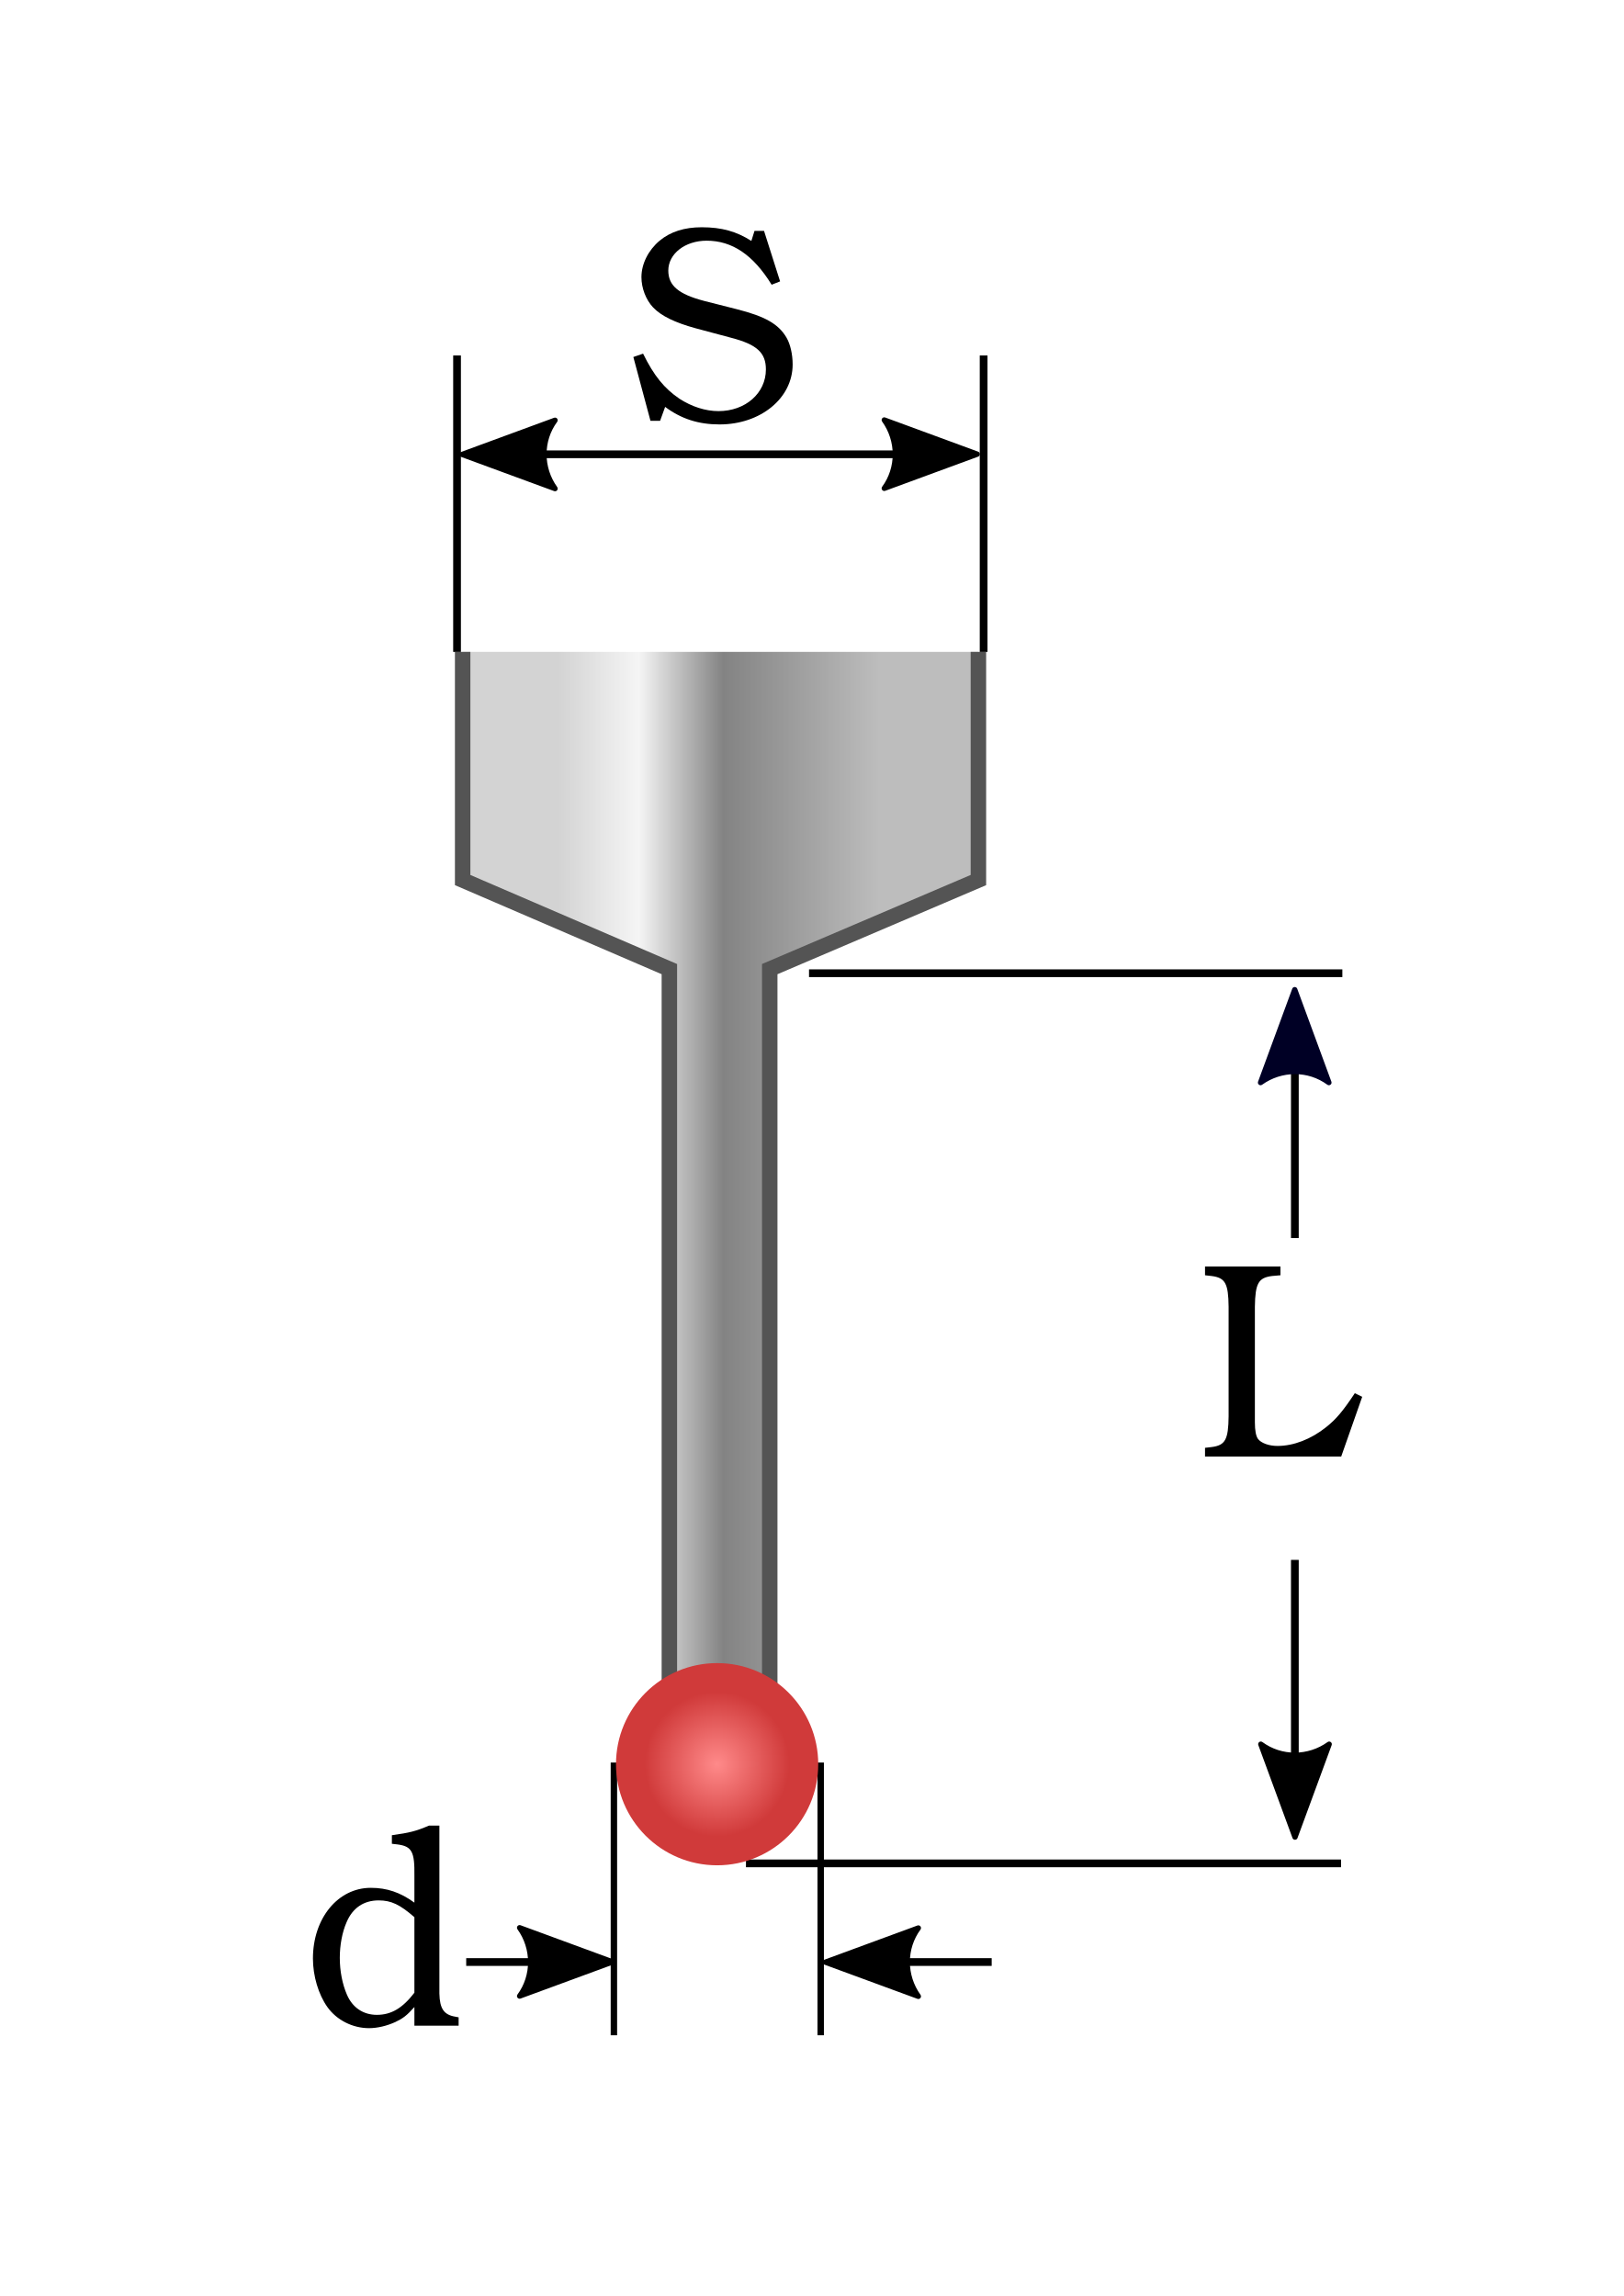
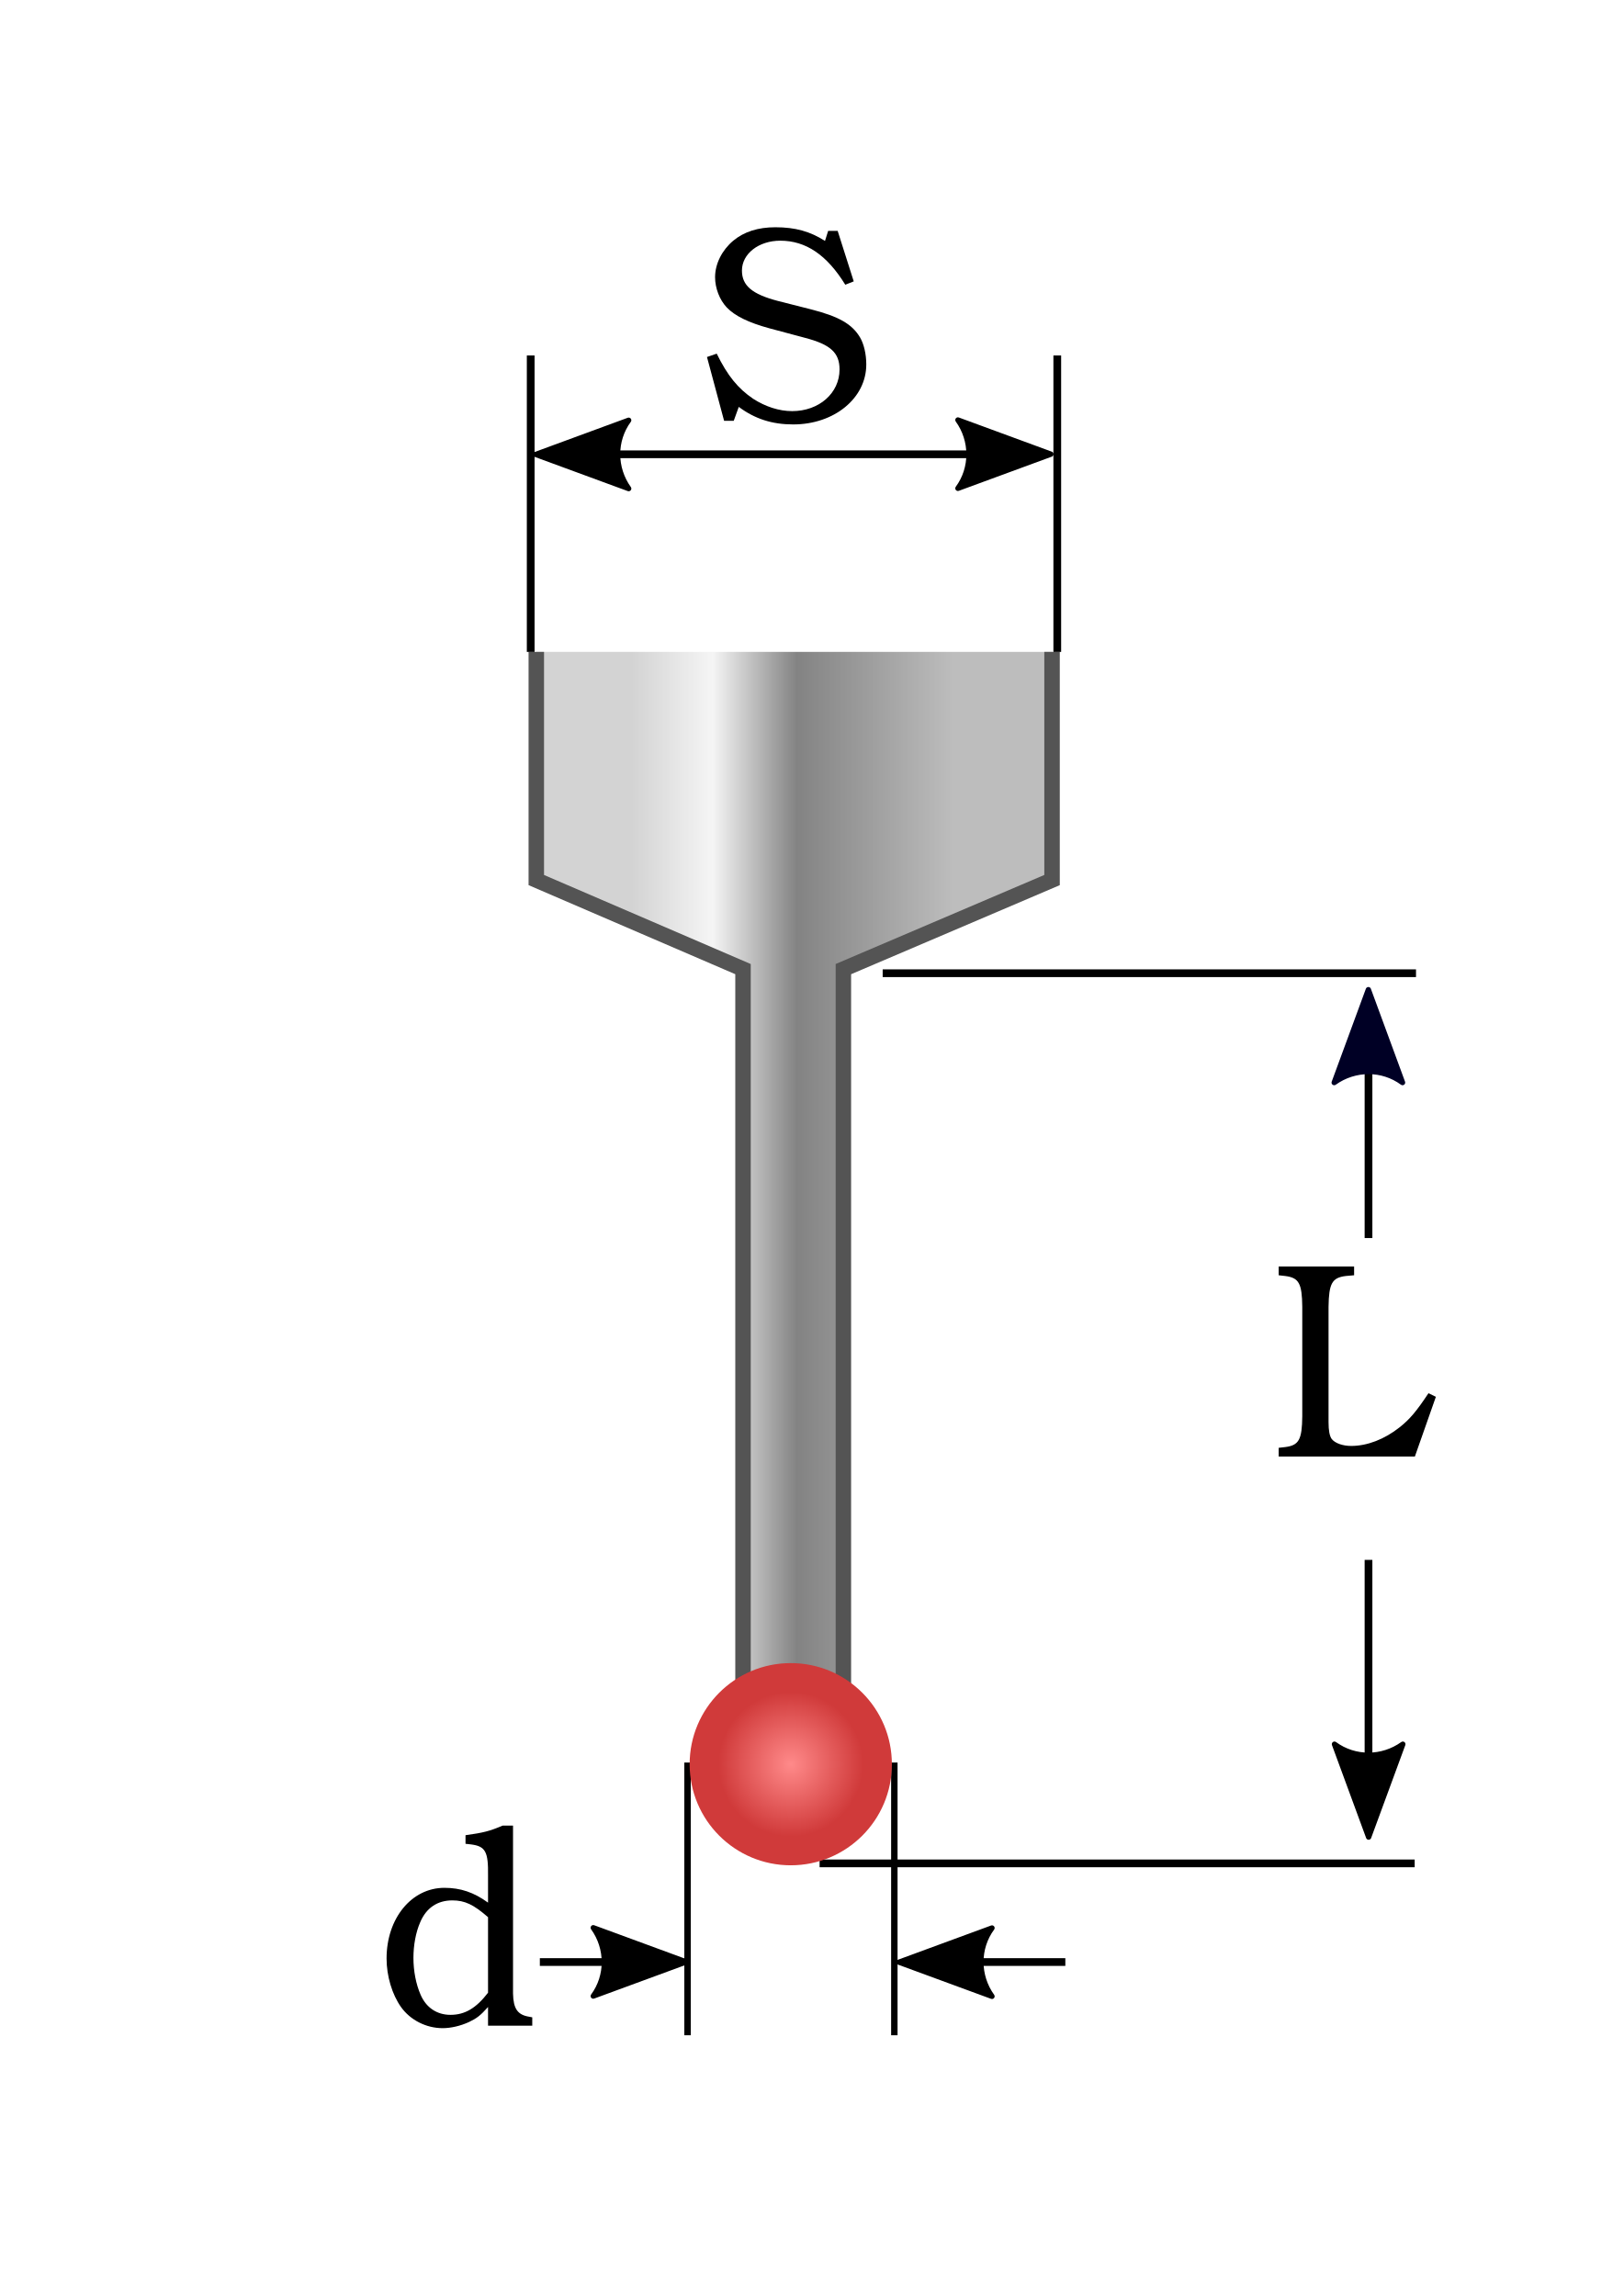
<svg xmlns="http://www.w3.org/2000/svg" xmlns:xlink="http://www.w3.org/1999/xlink" id="svg8" version="1.1" viewBox="0 0 210 297" height="297mm" width="210mm" xml:space="preserve">
  <defs id="defs2">
    <linearGradient id="linearGradient6066">
      <stop style="stop-color:#ff8a8a;stop-opacity:1;" offset="0" id="stop6062" />
      <stop style="stop-color:#d03a3a;stop-opacity:1;" offset="0.716" id="stop6064" />
    </linearGradient>
    <linearGradient id="linearGradient82685">
      <stop style="stop-color:#bebebe;stop-opacity:1;" offset="0" id="stop82681" />
      <stop style="stop-color:#f0f0f0;stop-opacity:1;" offset="0.25" id="stop87441" />
      <stop style="stop-color:#464646;stop-opacity:1;" offset="0.514" id="stop92591" />
      <stop style="stop-color:#9c9c9c;stop-opacity:1;" offset="1" id="stop82683" />
    </linearGradient>
    <marker orient="auto" refY="0" refX="0" id="marker7593" style="overflow:visible">
      <path id="path7591" style="fill:#000000;fill-opacity:1;fill-rule:evenodd;stroke:#000000;stroke-width:0.625;stroke-linejoin:round;stroke-opacity:1" d="M 8.719,4.034 -2.207,0.016 8.719,-4.002 c -1.745,2.372 -1.735,5.617 -6e-7,8.035 z" transform="matrix(1.1,0,0,1.1,1.1,0)" />
    </marker>
    <marker style="overflow:visible" id="marker4880" refX="0" refY="0" orient="auto">
      <path transform="matrix(-1.1,0,0,-1.1,-1.1,0)" d="M 8.719,4.034 -2.207,0.016 8.719,-4.002 c -1.745,2.372 -1.735,5.617 -6e-7,8.035 z" style="fill:#000000;fill-opacity:1;fill-rule:evenodd;stroke:#000000;stroke-width:0.625;stroke-linejoin:round;stroke-opacity:1" id="path4878" />
    </marker>
    <marker style="overflow:visible" id="marker4732" refX="0" refY="0" orient="auto">
      <path transform="matrix(1.1,0,0,1.1,1.1,0)" d="M 8.719,4.034 -2.207,0.016 8.719,-4.002 c -1.745,2.372 -1.735,5.617 -6e-7,8.035 z" style="fill:#000000;fill-opacity:1;fill-rule:evenodd;stroke:#000000;stroke-width:0.625;stroke-linejoin:round;stroke-opacity:1" id="path4730" />
    </marker>
    <marker orient="auto" refY="0" refX="0" id="marker4584" style="overflow:visible">
      <path id="path4582" style="fill:#000000;fill-opacity:1;fill-rule:evenodd;stroke:#000000;stroke-width:0.625;stroke-linejoin:round;stroke-opacity:1" d="M 8.719,4.034 -2.207,0.016 8.719,-4.002 c -1.745,2.372 -1.735,5.617 -6e-7,8.035 z" transform="matrix(-1.1,0,0,-1.1,-1.1,0)" />
    </marker>
    <marker style="overflow:visible" id="marker4328" refX="0" refY="0" orient="auto" viewBox="0 0 12.706 9.526" markerWidth="12.706" markerHeight="9.526" preserveAspectRatio="xMidYMid">
      <path transform="matrix(-1.1,0,0,-1.1,-1.1,0)" d="M 8.719,4.034 -2.207,0.016 8.719,-4.002 c -1.745,2.372 -1.735,5.617 -6e-7,8.035 z" style="fill:#000000;fill-opacity:1;fill-rule:evenodd;stroke:#000000;stroke-width:0.625;stroke-linejoin:round;stroke-opacity:1" id="path4326" />
    </marker>
    <marker orient="auto" refY="0" refX="0" id="marker4186" style="overflow:visible" viewBox="0 0 12.706 9.526" markerWidth="12.706" markerHeight="9.526" preserveAspectRatio="xMidYMid">
      <path id="path4184" style="fill:#000000;fill-opacity:1;fill-rule:evenodd;stroke:#000000;stroke-width:0.625;stroke-linejoin:round;stroke-opacity:1" d="M 8.719,4.034 -2.207,0.016 8.719,-4.002 c -1.745,2.372 -1.735,5.617 -6e-7,8.035 z" transform="matrix(1.1,0,0,1.1,1.1,0)" />
    </marker>
    <marker style="overflow:visible" id="marker3948" refX="0" refY="0" orient="auto">
      <path transform="matrix(1.1,0,0,1.1,1.1,0)" d="M 8.719,4.034 -2.207,0.016 8.719,-4.002 c -1.745,2.372 -1.735,5.617 -6e-7,8.035 z" style="fill:#000000;fill-opacity:1;fill-rule:evenodd;stroke:#000000;stroke-width:0.625;stroke-linejoin:round;stroke-opacity:1" id="path3946" />
    </marker>
    <marker style="overflow:visible" id="Arrow2Lend" refX="0" refY="0" orient="auto" viewBox="0 0 12.706 9.526" markerWidth="12.706" markerHeight="9.526" preserveAspectRatio="xMidYMid">
      <path transform="matrix(-1.1,0,0,-1.1,-1.1,0)" d="M 8.719,4.034 -2.207,0.016 8.719,-4.002 c -1.745,2.372 -1.735,5.617 -6e-7,8.035 z" style="fill:#000025;fill-opacity:1;fill-rule:evenodd;stroke:#000025;stroke-width:0.625;stroke-linejoin:round;stroke-opacity:1" id="path920" />
    </marker>
    <marker style="overflow:visible" id="Arrow2Lstart" refX="0" refY="0" orient="auto">
      <path transform="matrix(1.1,0,0,1.1,1.1,0)" d="M 8.719,4.034 -2.207,0.016 8.719,-4.002 c -1.745,2.372 -1.735,5.617 -6e-7,8.035 z" style="fill:#000025;fill-opacity:1;fill-rule:evenodd;stroke:#000025;stroke-width:0.625;stroke-linejoin:round;stroke-opacity:1" id="path917" />
    </marker>
    <marker style="overflow:visible" id="marker7497" refX="0" refY="0" orient="auto">
      <path transform="scale(-0.6)" d="M 8.719,4.034 -2.207,0.016 8.719,-4.002 c -1.745,2.372 -1.735,5.617 -6e-7,8.035 z" style="fill:#000025;fill-opacity:1;fill-rule:evenodd;stroke:#000025;stroke-width:0.625;stroke-linejoin:round;stroke-opacity:1" id="path7495" />
    </marker>
    <marker style="overflow:visible" id="marker7379" refX="0" refY="0" orient="auto">
      <path transform="matrix(0.4,0,0,0.4,4,0)" style="fill:#000025;fill-opacity:1;fill-rule:evenodd;stroke:#000025;stroke-width:1pt;stroke-opacity:1" d="M 0,0 5,-5 -12.5,0 5,5 Z" id="path7377" />
    </marker>
    <marker orient="auto" refY="0" refX="0" id="marker5480" style="overflow:visible">
      <path id="path5478" style="fill:#000000;fill-opacity:1;fill-rule:evenodd;stroke:#000000;stroke-width:0.625;stroke-linejoin:round;stroke-opacity:1" d="M 8.719,4.034 -2.207,0.016 8.719,-4.002 c -1.745,2.372 -1.735,5.617 -6e-7,8.035 z" transform="scale(-0.6)" />
    </marker>
    <marker orient="auto" refY="0" refX="0" id="marker5470" style="overflow:visible">
      <path id="path5468" style="fill:#000000;fill-opacity:1;fill-rule:evenodd;stroke:#000000;stroke-width:0.625;stroke-linejoin:round;stroke-opacity:1" d="M 8.719,4.034 -2.207,0.016 8.719,-4.002 c -1.745,2.372 -1.735,5.617 -6e-7,8.035 z" transform="scale(-0.6)" />
    </marker>
    <marker orient="auto" refY="0" refX="0" id="marker5220" style="overflow:visible">
      <path id="path5218" d="M 0,0 5,-5 -12.5,0 5,5 Z" style="fill:#000000;fill-opacity:1;fill-rule:evenodd;stroke:#000000;stroke-width:1pt;stroke-opacity:1" transform="matrix(0.4,0,0,0.4,4,0)" />
    </marker>
    <marker orient="auto" refY="0" refX="0" id="marker5210" style="overflow:visible">
      <path id="path5208" d="M 0,0 5,-5 -12.5,0 5,5 Z" style="fill:#000000;fill-opacity:1;fill-rule:evenodd;stroke:#000000;stroke-width:1pt;stroke-opacity:1" transform="matrix(0.4,0,0,0.4,4,0)" />
    </marker>
    <marker orient="auto" refY="0" refX="0" id="marker5072" style="overflow:visible">
      <path id="path5070" d="M 0,0 5,-5 -12.5,0 5,5 Z" style="fill:#000000;fill-opacity:1;fill-rule:evenodd;stroke:#000000;stroke-width:1pt;stroke-opacity:1" transform="matrix(-0.8,0,0,-0.8,-10,0)" />
    </marker>
    <marker orient="auto" refY="0" refX="0" id="marker5014" style="overflow:visible">
      <path id="path5012" d="M 0,0 5,-5 -12.5,0 5,5 Z" style="fill:#000000;fill-opacity:1;fill-rule:evenodd;stroke:#000000;stroke-width:1pt;stroke-opacity:1" transform="matrix(-0.8,0,0,-0.8,-10,0)" />
    </marker>
    <marker orient="auto" refY="0" refX="0" id="marker4968" style="overflow:visible">
      <path id="path4966" d="M 0,0 5,-5 -12.5,0 5,5 Z" style="fill:#000000;fill-opacity:1;fill-rule:evenodd;stroke:#000000;stroke-width:1pt;stroke-opacity:1" transform="matrix(-0.8,0,0,-0.8,-10,0)" />
    </marker>
    <marker orient="auto" refY="0" refX="0" id="marker4884" style="overflow:visible">
      <path id="path4882" d="M 0,0 5,-5 -12.5,0 5,5 Z" style="fill:#000000;fill-opacity:1;fill-rule:evenodd;stroke:#000000;stroke-width:1pt;stroke-opacity:1" transform="matrix(0.8,0,0,0.8,10,0)" />
    </marker>
    <marker orient="auto" refY="0" refX="0" id="marker4856" style="overflow:visible">
      <path id="path4854" d="M 0,0 5,-5 -12.5,0 5,5 Z" style="fill:#000000;fill-opacity:1;fill-rule:evenodd;stroke:#000000;stroke-width:1pt;stroke-opacity:1" transform="matrix(0.8,0,0,0.8,10,0)" />
    </marker>
    <marker orient="auto" refY="0" refX="0" id="marker4834" style="overflow:visible">
      <path id="path4832" d="M 0,0 5,-5 -12.5,0 5,5 Z" style="fill:#000000;fill-opacity:1;fill-rule:evenodd;stroke:#000000;stroke-width:1pt;stroke-opacity:1" transform="matrix(0.8,0,0,0.8,10,0)" />
    </marker>
    <marker orient="auto" refY="0" refX="0" id="marker5220-5" style="overflow:visible">
      <path id="path5218-3" d="M 0,0 5,-5 -12.5,0 5,5 Z" style="fill:#000000;fill-opacity:1;fill-rule:evenodd;stroke:#000000;stroke-width:1pt;stroke-opacity:1" transform="matrix(0.4,0,0,0.4,4,0)" />
    </marker>
    <marker orient="auto" refY="0" refX="0" id="marker5480-5" style="overflow:visible">
      <path id="path5478-7" style="fill:#000000;fill-opacity:1;fill-rule:evenodd;stroke:#000000;stroke-width:0.625;stroke-linejoin:round;stroke-opacity:1" d="M 8.719,4.034 -2.207,0.016 8.719,-4.002 c -1.745,2.372 -1.735,5.617 -6e-7,8.035 z" transform="scale(-0.6)" />
    </marker>
    <marker orient="auto" refY="0" refX="0" id="marker4186-7" style="overflow:visible">
      <path id="path4184-5" style="fill:#000000;fill-opacity:1;fill-rule:evenodd;stroke:#000000;stroke-width:0.625;stroke-linejoin:round;stroke-opacity:1" d="M 8.719,4.034 -2.207,0.016 8.719,-4.002 c -1.745,2.372 -1.735,5.617 -6e-7,8.035 z" transform="matrix(1.1,0,0,1.1,1.1,0)" />
    </marker>
    <marker orient="auto" refY="0" refX="0" id="marker4584-3" style="overflow:visible">
      <path id="path4582-5" style="fill:#000000;fill-opacity:1;fill-rule:evenodd;stroke:#000000;stroke-width:0.625;stroke-linejoin:round;stroke-opacity:1" d="M 8.719,4.034 -2.207,0.016 8.719,-4.002 c -1.745,2.372 -1.735,5.617 -6e-7,8.035 z" transform="matrix(-1.1,0,0,-1.1,-1.1,0)" />
    </marker>
    <marker style="overflow:visible" id="marker4732-6" refX="0" refY="0" orient="auto">
      <path transform="matrix(1.1,0,0,1.1,1.1,0)" d="M 8.719,4.034 -2.207,0.016 8.719,-4.002 c -1.745,2.372 -1.735,5.617 -6e-7,8.035 z" style="fill:#000000;fill-opacity:1;fill-rule:evenodd;stroke:#000000;stroke-width:0.625;stroke-linejoin:round;stroke-opacity:1" id="path4730-2" />
    </marker>
    <marker style="overflow:visible" id="marker3948-9" refX="0" refY="0" orient="auto">
      <path transform="matrix(1.1,0,0,1.1,1.1,0)" d="M 8.719,4.034 -2.207,0.016 8.719,-4.002 c -1.745,2.372 -1.735,5.617 -6e-7,8.035 z" style="fill:#000000;fill-opacity:1;fill-rule:evenodd;stroke:#000000;stroke-width:0.625;stroke-linejoin:round;stroke-opacity:1" id="path3946-1" />
    </marker>
    <marker style="overflow:visible" id="marker4328-2" refX="0" refY="0" orient="auto">
      <path transform="matrix(-1.1,0,0,-1.1,-1.1,0)" d="M 8.719,4.034 -2.207,0.016 8.719,-4.002 c -1.745,2.372 -1.735,5.617 -6e-7,8.035 z" style="fill:#000000;fill-opacity:1;fill-rule:evenodd;stroke:#000000;stroke-width:0.625;stroke-linejoin:round;stroke-opacity:1" id="path4326-7" />
    </marker>
    <marker style="overflow:visible" id="Arrow2Lstart-0" refX="0" refY="0" orient="auto">
      <path transform="matrix(1.1,0,0,1.1,1.1,0)" d="M 8.719,4.034 -2.207,0.016 8.719,-4.002 c -1.745,2.372 -1.735,5.617 -6e-7,8.035 z" style="fill:#000025;fill-opacity:1;fill-rule:evenodd;stroke:#000025;stroke-width:0.625;stroke-linejoin:round;stroke-opacity:1" id="path917-9" />
    </marker>
    <marker style="overflow:visible" id="Arrow2Lend-3" refX="0" refY="0" orient="auto">
      <path transform="matrix(-1.1,0,0,-1.1,-1.1,0)" d="M 8.719,4.034 -2.207,0.016 8.719,-4.002 c -1.745,2.372 -1.735,5.617 -6e-7,8.035 z" style="fill:#000025;fill-opacity:1;fill-rule:evenodd;stroke:#000025;stroke-width:0.625;stroke-linejoin:round;stroke-opacity:1" id="path920-6" />
    </marker>
    <marker style="overflow:visible" id="marker4880-0" refX="0" refY="0" orient="auto">
      <path transform="matrix(-1.1,0,0,-1.1,-1.1,0)" d="M 8.719,4.034 -2.207,0.016 8.719,-4.002 c -1.745,2.372 -1.735,5.617 -6e-7,8.035 z" style="fill:#000000;fill-opacity:1;fill-rule:evenodd;stroke:#000000;stroke-width:0.625;stroke-linejoin:round;stroke-opacity:1" id="path4878-6" />
    </marker>
    <marker orient="auto" refY="0" refX="0" id="marker7593-2" style="overflow:visible">
      <path id="path7591-6" style="fill:#000000;fill-opacity:1;fill-rule:evenodd;stroke:#000000;stroke-width:0.625;stroke-linejoin:round;stroke-opacity:1" d="M 8.719,4.034 -2.207,0.016 8.719,-4.002 c -1.745,2.372 -1.735,5.617 -6e-7,8.035 z" transform="matrix(1.1,0,0,1.1,1.1,0)" />
    </marker>
    <marker orient="auto" refY="0" refX="0" id="marker5072-1" style="overflow:visible">
      <path id="path5070-8" d="M 0,0 5,-5 -12.5,0 5,5 Z" style="fill:#000000;fill-opacity:1;fill-rule:evenodd;stroke:#000000;stroke-width:1pt;stroke-opacity:1" transform="matrix(-0.8,0,0,-0.8,-10,0)" />
    </marker>
-     <linearGradient xlink:href="#linearGradient82685" id="linearGradient82687" x1="63.574" y1="139.99" x2="105.01" y2="139.99" gradientUnits="userSpaceOnUse" gradientTransform="translate(8.687435,21.00482)" />
-     <radialGradient xlink:href="#linearGradient6066" id="radialGradient6068" cx="111.576" cy="191.329" fx="111.576" fy="191.329" r="13.078" gradientUnits="userSpaceOnUse" gradientTransform="translate(-18.82924,36.87982)" />
+     <linearGradient xlink:href="#linearGradient82685" id="linearGradient82687" x1="63.574" y1="139.99" x2="105.01" y2="139.99" gradientUnits="userSpaceOnUse" gradientTransform="translate(18.21244,21.00482)" />
+     <radialGradient xlink:href="#linearGradient6066" id="radialGradient6068" cx="111.576" cy="191.329" fx="111.576" fy="191.329" r="13.078" gradientUnits="userSpaceOnUse" gradientTransform="translate(-9.304233,36.87982)" />
  </defs>
-   <path id="path4520" d="m 59.836,84.328 v 29.512 l 26.736,11.52 v 94.938 H 99.553 v -94.938 l 26.988,-11.52 V 84.328" style="opacity:0.67;fill:url(#linearGradient82687);fill-opacity:1;stroke:#000000;stroke-width:2;stroke-linecap:butt;stroke-linejoin:miter;stroke-dasharray:none;stroke-opacity:1" />
-   <path id="path4528" d="M 59.112,84.328 V 45.983" style="fill:none;stroke:#000000;stroke-width:1;stroke-linecap:butt;stroke-linejoin:miter;stroke-miterlimit:4;stroke-dasharray:none;stroke-opacity:1" />
-   <path id="path4530" d="M 127.216,84.328 V 45.983" style="fill:none;stroke:#000000;stroke-width:1;stroke-linecap:butt;stroke-linejoin:miter;stroke-miterlimit:4;stroke-dasharray:none;stroke-opacity:1" />
-   <g transform="matrix(12.05013,0,0,17.63876,9.742774,-54.22559)" id="g7053" style="stroke-width:0.069;stroke-dasharray:none">
+   <path id="path4520" d="m 69.361,84.328 v 29.512 l 26.736,11.52 v 94.938 h 12.981 v -94.938 l 26.988,-11.52 V 84.328" style="opacity:0.67;fill:url(#linearGradient82687);fill-opacity:1;stroke:#000000;stroke-width:2;stroke-linecap:butt;stroke-linejoin:miter;stroke-dasharray:none;stroke-opacity:1" />
+   <path id="path4528" d="M 68.637,84.328 V 45.983" style="fill:none;stroke:#000000;stroke-width:1;stroke-linecap:butt;stroke-linejoin:miter;stroke-miterlimit:4;stroke-dasharray:none;stroke-opacity:1" />
+   <path id="path4530" d="M 136.741,84.328 V 45.983" style="fill:none;stroke:#000000;stroke-width:1;stroke-linecap:butt;stroke-linejoin:miter;stroke-miterlimit:4;stroke-dasharray:none;stroke-opacity:1" />
+   <g transform="matrix(12.05013,0,0,17.63876,19.26778,-54.22559)" id="g7053" style="stroke-width:0.069;stroke-dasharray:none">
    <path style="fill:none;stroke:#000000;stroke-width:0.069;stroke-linecap:butt;stroke-linejoin:miter;stroke-miterlimit:4;stroke-dasharray:none;stroke-opacity:1" d="m 8,16 v 2" id="path4536" />
  </g>
-   <path id="path4542" d="M 61.093,58.765 H 125.058" style="fill:none;stroke:#000000;stroke-width:1;stroke-linecap:butt;stroke-linejoin:miter;stroke-miterlimit:4;stroke-dasharray:none;stroke-opacity:1;marker-start:url(#marker4186-7);marker-end:url(#marker4584-3)" />
-   <path id="path4546" d="m 108.081,253.8 v 0 h 20.178" style="fill:none;stroke:#000000;stroke-width:1;stroke-linecap:butt;stroke-linejoin:miter;stroke-miterlimit:4;stroke-dasharray:none;stroke-opacity:1;marker-start:url(#marker4732-6)" />
-   <text transform="scale(0.9709603,1.029908)" id="text5680" y="52.857" x="83.377" style="font-style:normal;font-variant:normal;font-weight:normal;font-stretch:normal;font-size:35.025px;line-height:1.25;font-family:'URW Bookman L';-inkscape-font-specification:'URW Bookman L, Normal';font-variant-ligatures:normal;font-variant-caps:normal;font-variant-numeric:normal;font-feature-settings:normal;text-align:start;letter-spacing:0px;word-spacing:0px;writing-mode:lr-tb;text-anchor:start;fill:#000000;fill-opacity:1;stroke:none;stroke-width:3.284" xml:space="preserve">
-     <tspan style="font-style:normal;font-variant:normal;font-weight:normal;font-stretch:normal;font-size:35.025px;font-family:'URW Bookman L';-inkscape-font-specification:'URW Bookman L, Normal';font-variant-ligatures:normal;font-variant-caps:normal;font-variant-numeric:normal;font-feature-settings:normal;text-align:start;writing-mode:lr-tb;text-anchor:start;stroke-width:3.284" y="52.857" x="83.377" id="tspan5678">S</tspan>
+   <path id="path4542" d="M 70.618,58.765 H 134.583" style="fill:none;stroke:#000000;stroke-width:1;stroke-linecap:butt;stroke-linejoin:miter;stroke-miterlimit:4;stroke-dasharray:none;stroke-opacity:1;marker-start:url(#marker4186-7);marker-end:url(#marker4584-3)" />
+   <path id="path4546" d="m 117.606,253.8 v 0 h 20.178" style="fill:none;stroke:#000000;stroke-width:1;stroke-linecap:butt;stroke-linejoin:miter;stroke-miterlimit:4;stroke-dasharray:none;stroke-opacity:1;marker-start:url(#marker4732-6)" />
+   <text transform="scale(0.9709603,1.029908)" id="text5680" y="52.857" x="93.186" style="font-style:normal;font-variant:normal;font-weight:normal;font-stretch:normal;font-size:35.025px;line-height:1.25;font-family:'URW Bookman L';-inkscape-font-specification:'URW Bookman L, Normal';font-variant-ligatures:normal;font-variant-caps:normal;font-variant-numeric:normal;font-feature-settings:normal;text-align:start;letter-spacing:0px;word-spacing:0px;writing-mode:lr-tb;text-anchor:start;fill:#000000;fill-opacity:1;stroke:none;stroke-width:3.284" xml:space="preserve">
+     <tspan style="font-style:normal;font-variant:normal;font-weight:normal;font-stretch:normal;font-size:35.025px;font-family:'URW Bookman L';-inkscape-font-specification:'URW Bookman L, Normal';font-variant-ligatures:normal;font-variant-caps:normal;font-variant-numeric:normal;font-feature-settings:normal;text-align:start;writing-mode:lr-tb;text-anchor:start;stroke-width:3.284" y="52.857" x="93.186" id="tspan5678">S</tspan>
  </text>
-   <text transform="scale(0.9709603,1.029908)" id="text5692-8" y="254.423" x="40.386" style="font-style:normal;font-variant:normal;font-weight:normal;font-stretch:normal;font-size:35.025px;line-height:1.25;font-family:'URW Bookman L';-inkscape-font-specification:'URW Bookman L, Normal';font-variant-ligatures:normal;font-variant-caps:normal;font-variant-numeric:normal;font-feature-settings:normal;text-align:start;letter-spacing:0px;word-spacing:0px;writing-mode:lr-tb;text-anchor:start;fill:#000000;fill-opacity:1;stroke:none;stroke-width:3.284" xml:space="preserve">
-     <tspan style="stroke-width:3.284" y="254.423" x="40.386" id="tspan10475">d</tspan>
+   <text transform="scale(0.9709603,1.029908)" id="text5692-8" y="254.423" x="50.196" style="font-style:normal;font-variant:normal;font-weight:normal;font-stretch:normal;font-size:35.025px;line-height:1.25;font-family:'URW Bookman L';-inkscape-font-specification:'URW Bookman L, Normal';font-variant-ligatures:normal;font-variant-caps:normal;font-variant-numeric:normal;font-feature-settings:normal;text-align:start;letter-spacing:0px;word-spacing:0px;writing-mode:lr-tb;text-anchor:start;fill:#000000;fill-opacity:1;stroke:none;stroke-width:3.284" xml:space="preserve">
+     <tspan style="stroke-width:3.284" y="254.423" x="50.196" id="tspan10475">d</tspan>
  </text>
-   <path id="path4546-7" d="m 60.296,253.8 v 0 h 17.6" style="fill:none;stroke:#000000;stroke-width:1;stroke-linecap:butt;stroke-linejoin:miter;stroke-miterlimit:4;stroke-dasharray:none;stroke-opacity:1;marker-end:url(#marker4880-0)" />
-   <g id="g7053-6" transform="matrix(12.05013,0,0,17.63876,-17.00333,-54.22559)" style="stroke-width:0.069;stroke-dasharray:none">
+   <path id="path4546-7" d="m 69.821,253.8 v 0 h 17.6" style="fill:none;stroke:#000000;stroke-width:1;stroke-linecap:butt;stroke-linejoin:miter;stroke-miterlimit:4;stroke-dasharray:none;stroke-opacity:1;marker-end:url(#marker4880-0)" />
+   <g id="g7053-6" transform="matrix(12.05013,0,0,17.63876,-7.478331,-54.22559)" style="stroke-width:0.069;stroke-dasharray:none">
    <path style="fill:none;stroke:#000000;stroke-width:0.069;stroke-linecap:butt;stroke-linejoin:miter;stroke-miterlimit:4;stroke-dasharray:none;stroke-opacity:1" d="m 8,16 v 2" id="path4536-1" />
  </g>
-   <path id="path4548-6" d="m 104.635,125.892 h 68.977" style="fill:none;stroke:#000000;stroke-width:1;stroke-linecap:butt;stroke-linejoin:miter;stroke-miterlimit:4;stroke-dasharray:none;stroke-opacity:1" />
-   <path id="path4538-7" d="M 167.469,160.148 V 129.346" style="fill:none;stroke:#000000;stroke-width:1;stroke-linecap:butt;stroke-linejoin:miter;stroke-miterlimit:4;stroke-dasharray:none;stroke-opacity:1;marker-end:url(#Arrow2Lend)" />
-   <text transform="scale(0.9709603,1.029908)" id="text5692-9" y="182.937" x="159.419" style="font-style:normal;font-variant:normal;font-weight:normal;font-stretch:normal;font-size:35.025px;line-height:1.25;font-family:'URW Bookman L';-inkscape-font-specification:'URW Bookman L, Normal';font-variant-ligatures:normal;font-variant-caps:normal;font-variant-numeric:normal;font-feature-settings:normal;text-align:start;letter-spacing:0px;word-spacing:0px;writing-mode:lr-tb;text-anchor:start;fill:#000000;fill-opacity:1;stroke:none;stroke-width:3.284" xml:space="preserve">
-     <tspan y="182.937" x="159.419" id="tspan7855">L</tspan>
+   <path id="path4548-6" d="m 114.16,125.892 h 68.977" style="fill:none;stroke:#000000;stroke-width:1;stroke-linecap:butt;stroke-linejoin:miter;stroke-miterlimit:4;stroke-dasharray:none;stroke-opacity:1" />
+   <path id="path4538-7" d="M 176.994,160.148 V 129.346" style="fill:none;stroke:#000000;stroke-width:1;stroke-linecap:butt;stroke-linejoin:miter;stroke-miterlimit:4;stroke-dasharray:none;stroke-opacity:1;marker-end:url(#Arrow2Lend)" />
+   <text transform="scale(0.9709603,1.029908)" id="text5692-9" y="182.937" x="169.229" style="font-style:normal;font-variant:normal;font-weight:normal;font-stretch:normal;font-size:35.025px;line-height:1.25;font-family:'URW Bookman L';-inkscape-font-specification:'URW Bookman L, Normal';font-variant-ligatures:normal;font-variant-caps:normal;font-variant-numeric:normal;font-feature-settings:normal;text-align:start;letter-spacing:0px;word-spacing:0px;writing-mode:lr-tb;text-anchor:start;fill:#000000;fill-opacity:1;stroke:none;stroke-width:3.284" xml:space="preserve">
+     <tspan y="182.937" x="169.229" id="tspan7855">L</tspan>
  </text>
-   <path id="path128465" d="M 96.479,241.038 H 173.441" style="fill:none;stroke:#000000;stroke-width:1;stroke-linecap:butt;stroke-linejoin:miter;stroke-miterlimit:4;stroke-dasharray:none;stroke-opacity:1" />
-   <path id="path130891" d="M 167.469,236.312 V 201.78" style="fill:none;stroke:#000000;stroke-width:1;stroke-linecap:butt;stroke-linejoin:miter;stroke-miterlimit:4;stroke-dasharray:none;stroke-opacity:1;marker-start:url(#marker4186)" />
-   <circle style="opacity:1;fill:url(#radialGradient6068);fill-opacity:1;stroke-width:0.6;stroke-linecap:round;stroke-linejoin:round" id="path4652" cx="92.747" cy="228.209" r="13.078" />
+   <path id="path128465" d="m 106.004,241.038 h 76.962" style="fill:none;stroke:#000000;stroke-width:1;stroke-linecap:butt;stroke-linejoin:miter;stroke-miterlimit:4;stroke-dasharray:none;stroke-opacity:1" />
+   <path id="path130891" d="M 176.994,236.312 V 201.78" style="fill:none;stroke:#000000;stroke-width:1;stroke-linecap:butt;stroke-linejoin:miter;stroke-miterlimit:4;stroke-dasharray:none;stroke-opacity:1;marker-start:url(#marker4186)" />
+   <circle style="opacity:1;fill:url(#radialGradient6068);fill-opacity:1;stroke-width:0.6;stroke-linecap:round;stroke-linejoin:round" id="path4652" cx="102.272" cy="228.209" r="13.078" />
</svg>
